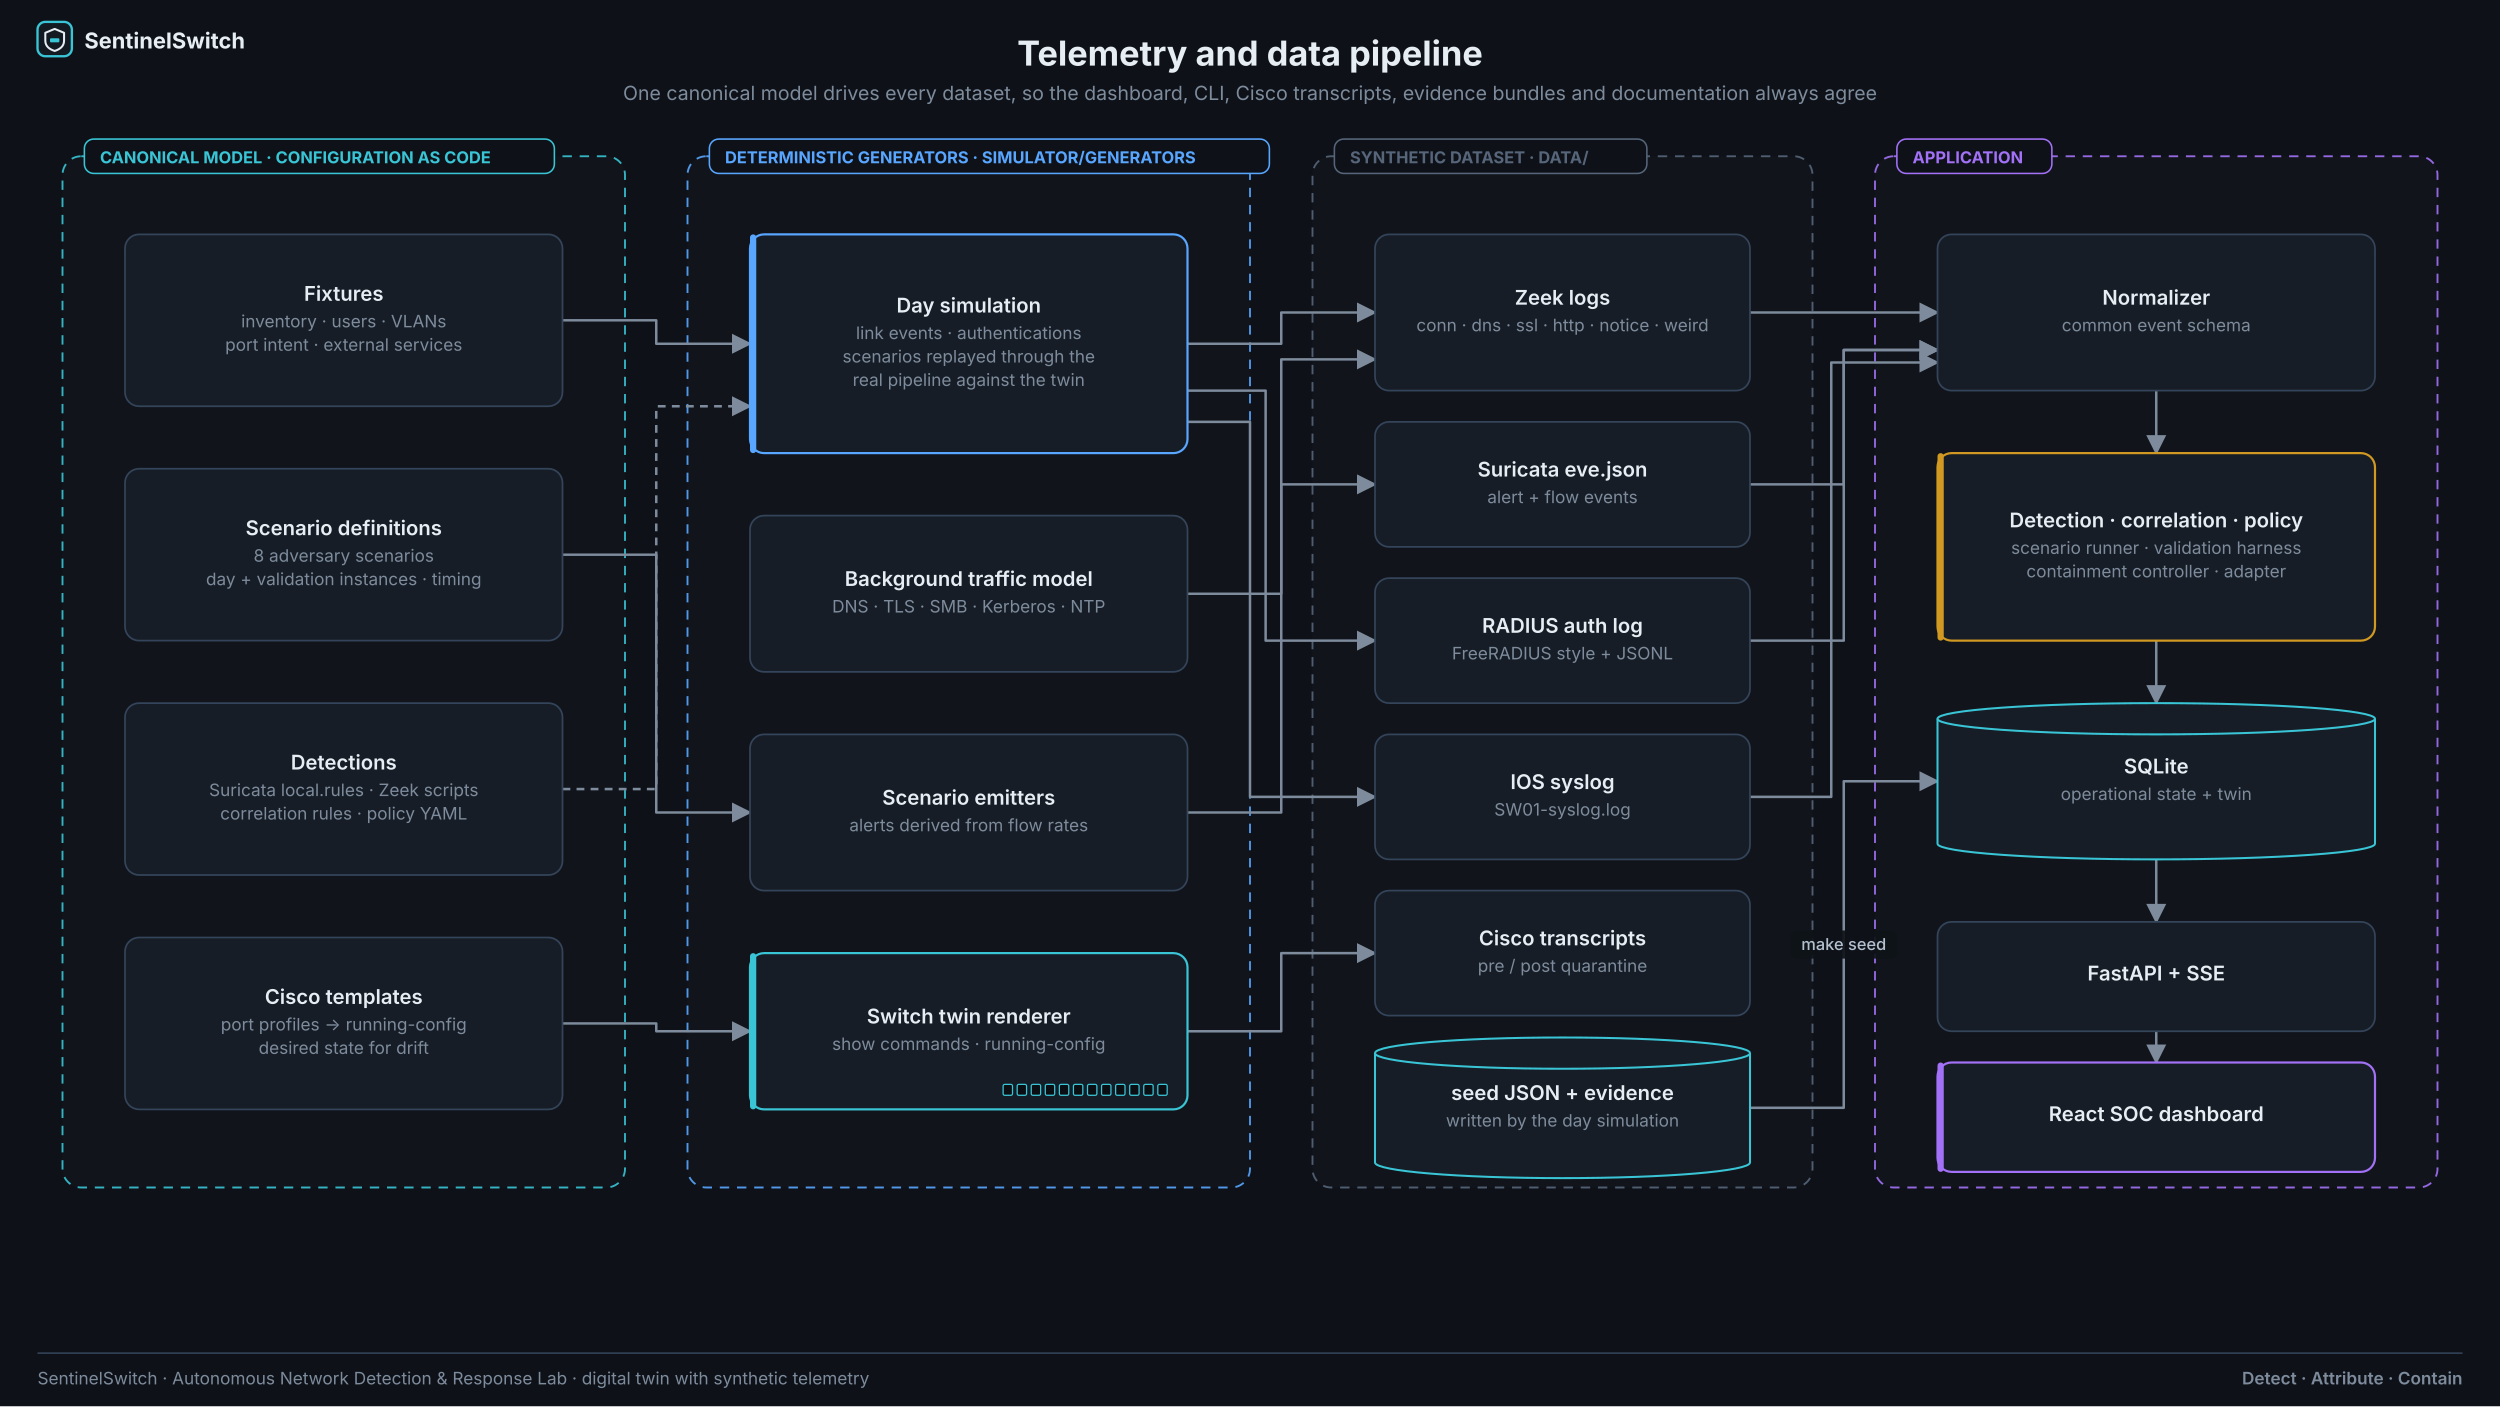
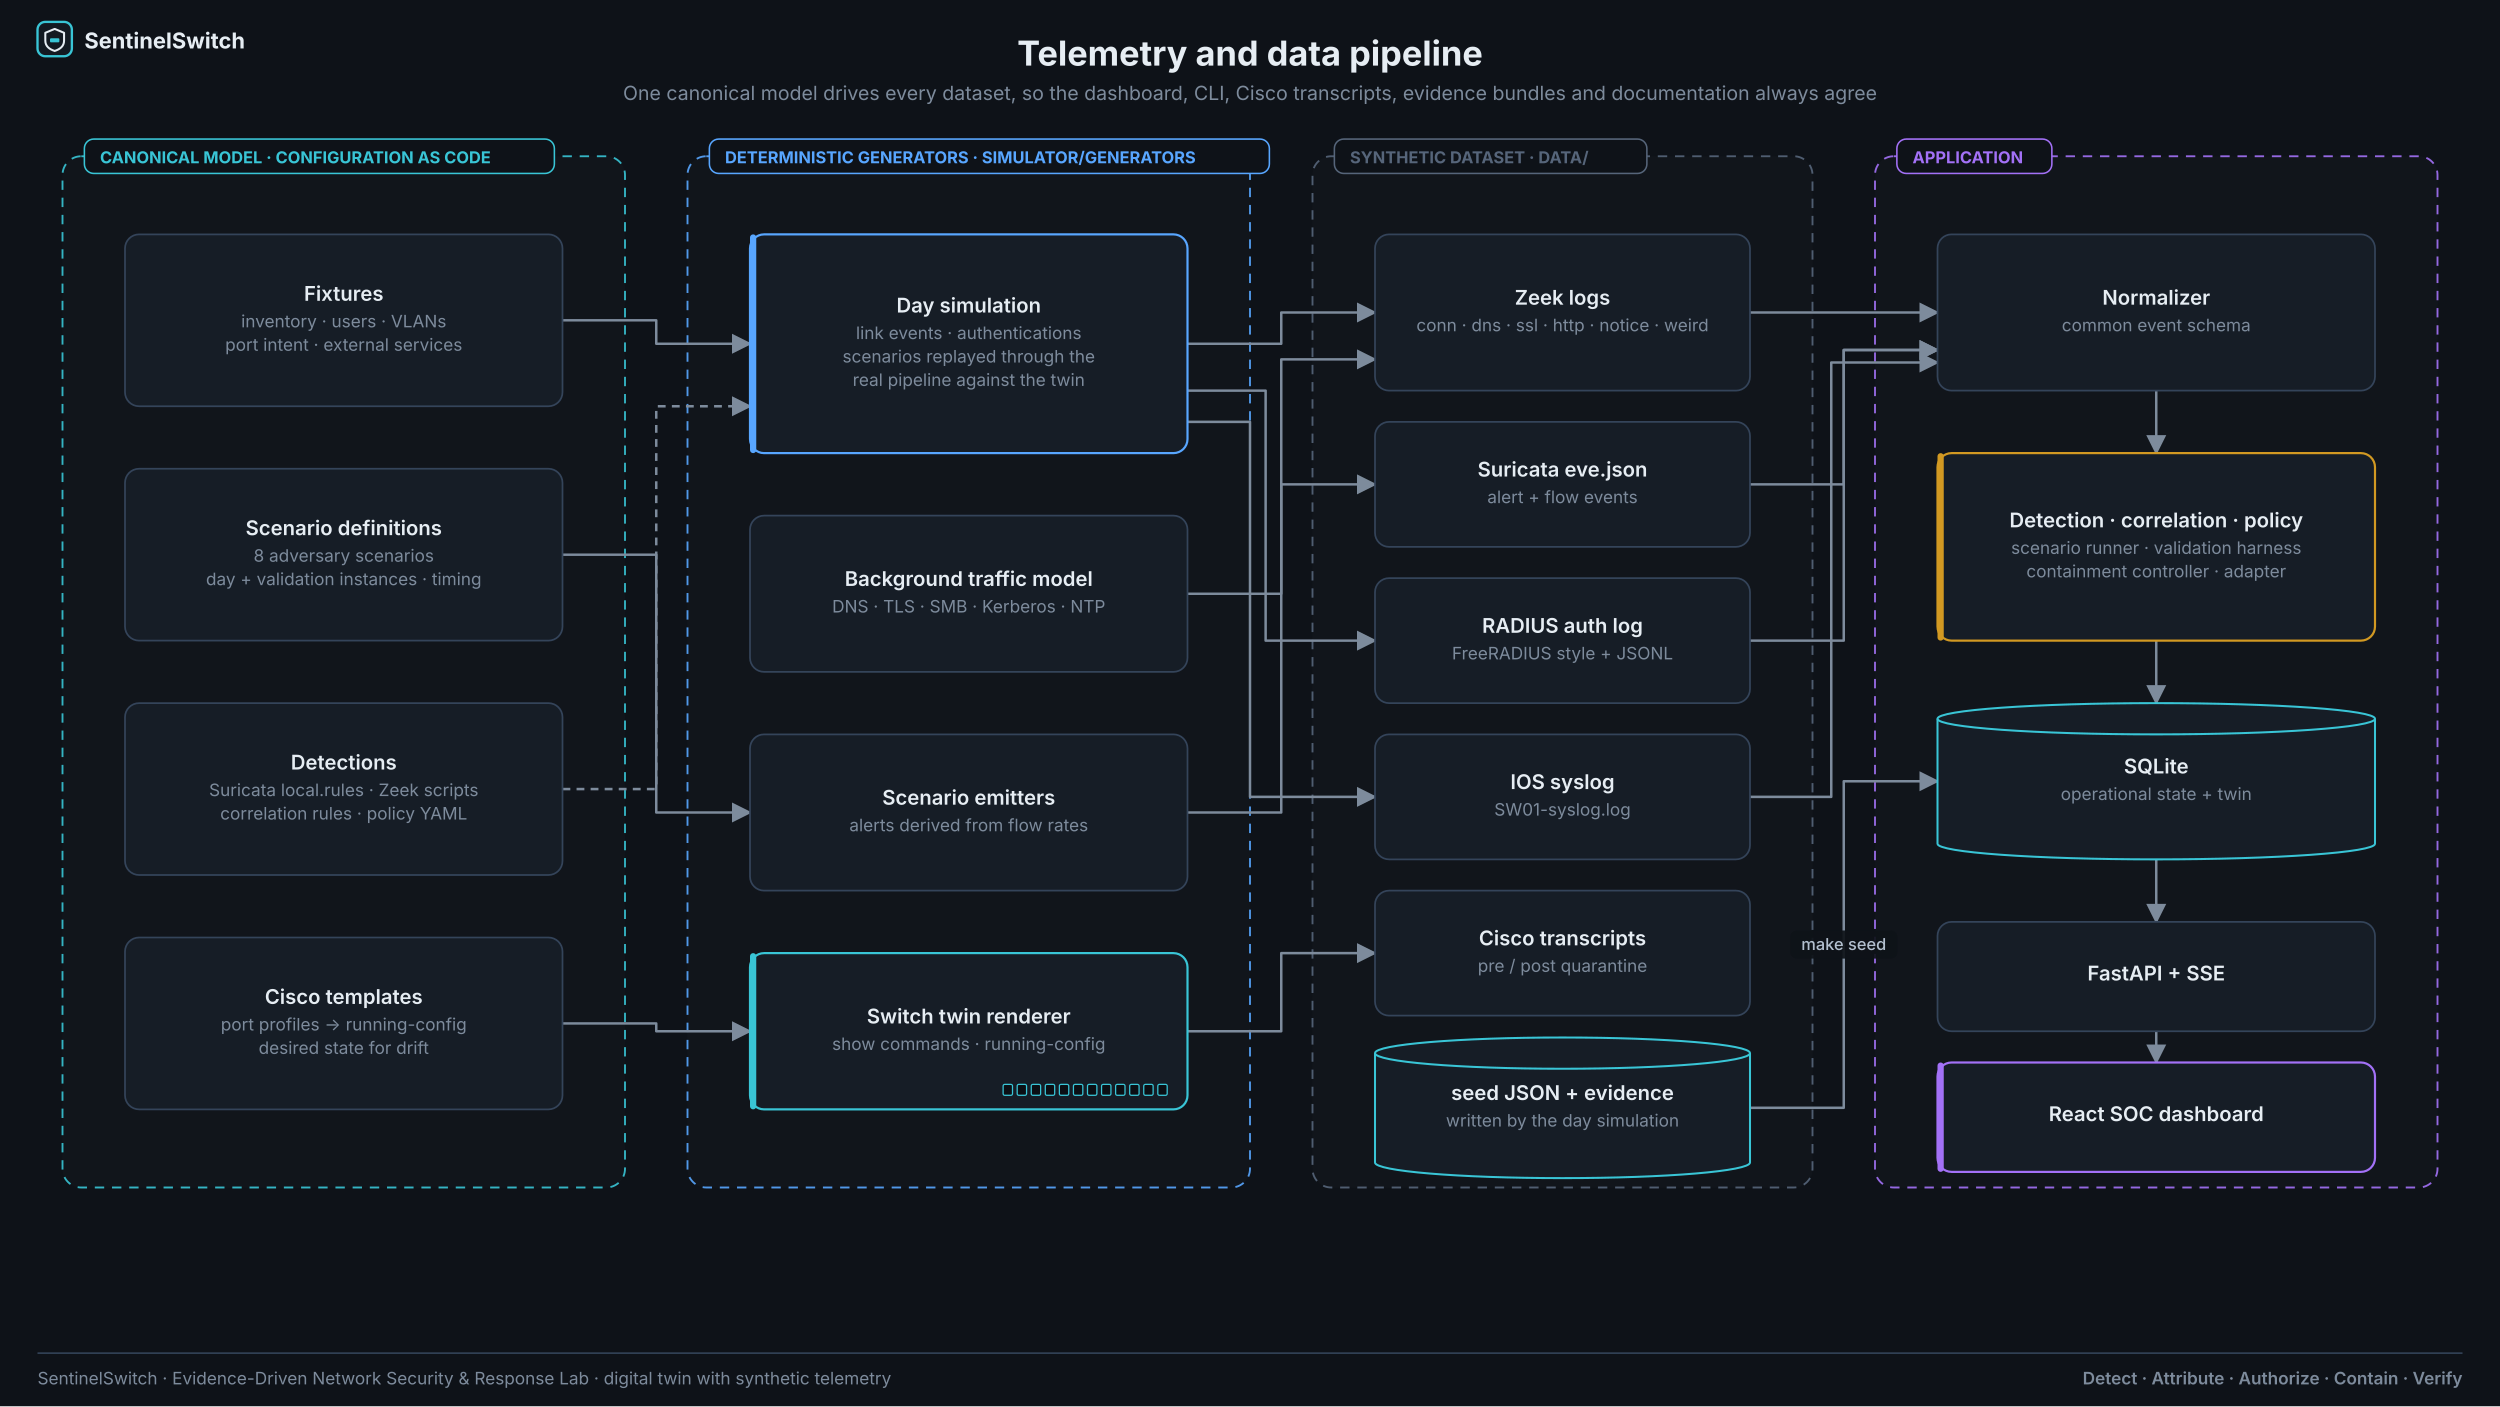
<svg xmlns="http://www.w3.org/2000/svg" width="1600" height="900" viewBox="0 0 1600 900" font-family="-apple-system, BlinkMacSystemFont, 'Inter', 'Segoe UI', Roboto, 'Helvetica Neue', Arial, sans-serif">
  <defs>
    <marker id="arrow-7d8b9c" viewBox="0 0 10 10" refX="9" refY="5" markerWidth="8" markerHeight="8" orient="auto-start-reverse">
      <path d="M0,0 L10,5 L0,10 z" fill="#7d8b9c" />
-     </marker>
-     <marker id="arrow-f85149" viewBox="0 0 10 10" refX="9" refY="5" markerWidth="8" markerHeight="8" orient="auto-start-reverse">
-       <path d="M0,0 L10,5 L0,10 z" fill="#f85149" />
-     </marker>
-     <marker id="arrow-3fb950" viewBox="0 0 10 10" refX="9" refY="5" markerWidth="8" markerHeight="8" orient="auto-start-reverse">
-       <path d="M0,0 L10,5 L0,10 z" fill="#3fb950" />
-     </marker>
-     <marker id="arrow-d29922" viewBox="0 0 10 10" refX="9" refY="5" markerWidth="8" markerHeight="8" orient="auto-start-reverse">
-       <path d="M0,0 L10,5 L0,10 z" fill="#d29922" />
-     </marker>
-     <marker id="arrow-56657a" viewBox="0 0 10 10" refX="9" refY="5" markerWidth="8" markerHeight="8" orient="auto-start-reverse">
-       <path d="M0,0 L10,5 L0,10 z" fill="#56657a" />
-     </marker>
-     <marker id="arrow-a371f7" viewBox="0 0 10 10" refX="9" refY="5" markerWidth="8" markerHeight="8" orient="auto-start-reverse">
-       <path d="M0,0 L10,5 L0,10 z" fill="#a371f7" />
-     </marker>
-     <marker id="arrow-58a6ff" viewBox="0 0 10 10" refX="9" refY="5" markerWidth="8" markerHeight="8" orient="auto-start-reverse">
-       <path d="M0,0 L10,5 L0,10 z" fill="#58a6ff" />
    </marker>
  </defs>
  <rect width="1600" height="900" fill="#0e1218" />
  <g transform="translate(24,14)">
    <rect x="0" y="0" width="22" height="22" rx="5" fill="#131a22" stroke="#39c5d6" stroke-width="1.5" />
    <path d="M11 4.5 L17 7 V12 C17 15.5 14.5 17.5 11 18.6 C7.5 17.5 5 15.5 5 12 V7 Z" fill="none" stroke="#e6edf3" stroke-width="1.3" stroke-linejoin="round" />
    <rect x="8" y="10.5" width="6" height="2.6" rx="0.6" fill="#39c5d6" />
  </g>
  <text x="54.0" y="31.0" font-family="-apple-system, BlinkMacSystemFont, 'Inter', 'Segoe UI', Roboto, 'Helvetica Neue', Arial, sans-serif" font-size="14" font-weight="700" fill="#e6edf3" text-anchor="start" opacity="1.0">SentinelSwitch</text>
  <text x="800.0" y="42.0" font-family="-apple-system, BlinkMacSystemFont, 'Inter', 'Segoe UI', Roboto, 'Helvetica Neue', Arial, sans-serif" font-size="22" font-weight="700" fill="#e6edf3" text-anchor="middle" opacity="1.0">Telemetry and data pipeline</text>
  <text x="800.0" y="64.0" font-family="-apple-system, BlinkMacSystemFont, 'Inter', 'Segoe UI', Roboto, 'Helvetica Neue', Arial, sans-serif" font-size="12.5" font-weight="400" fill="#7d8b9c" text-anchor="middle" opacity="1.0">One canonical model drives every dataset, so the dashboard, CLI, Cisco transcripts, evidence bundles and documentation always agree</text>
  <rect x="40.0" y="100.0" width="360.0" height="660.0" rx="12" fill="rgba(255,255,255,0.015)" stroke="#39c5d6" stroke-width="1.2" stroke-dasharray="6 5" opacity="0.9" />
  <rect x="54.0" y="89.0" width="300.8" height="22.0" rx="6" fill="#0e1218" stroke="#39c5d6" stroke-width="1" opacity="1.0" />
  <text x="64.0" y="104.5" font-family="-apple-system, BlinkMacSystemFont, 'Inter', 'Segoe UI', Roboto, 'Helvetica Neue', Arial, sans-serif" font-size="10.5" font-weight="700" fill="#39c5d6" text-anchor="start" opacity="1.0">CANONICAL MODEL · CONFIGURATION AS CODE</text>
  <rect x="440.0" y="100.0" width="360.0" height="660.0" rx="12" fill="rgba(255,255,255,0.015)" stroke="#58a6ff" stroke-width="1.2" stroke-dasharray="6 5" opacity="0.9" />
  <rect x="454.0" y="89.0" width="358.4" height="22.0" rx="6" fill="#0e1218" stroke="#58a6ff" stroke-width="1" opacity="1.0" />
  <text x="464.0" y="104.5" font-family="-apple-system, BlinkMacSystemFont, 'Inter', 'Segoe UI', Roboto, 'Helvetica Neue', Arial, sans-serif" font-size="10.5" font-weight="700" fill="#58a6ff" text-anchor="start" opacity="1.0">DETERMINISTIC GENERATORS · SIMULATOR/GENERATORS</text>
  <rect x="840.0" y="100.0" width="320.0" height="660.0" rx="12" fill="rgba(255,255,255,0.015)" stroke="#56657a" stroke-width="1.2" stroke-dasharray="6 5" opacity="0.9" />
  <rect x="854.0" y="89.0" width="200.0" height="22.0" rx="6" fill="#0e1218" stroke="#56657a" stroke-width="1" opacity="1.0" />
  <text x="864.0" y="104.5" font-family="-apple-system, BlinkMacSystemFont, 'Inter', 'Segoe UI', Roboto, 'Helvetica Neue', Arial, sans-serif" font-size="10.5" font-weight="700" fill="#56657a" text-anchor="start" opacity="1.0">SYNTHETIC DATASET · DATA/</text>
  <rect x="1200.0" y="100.0" width="360.0" height="660.0" rx="12" fill="rgba(255,255,255,0.015)" stroke="#a371f7" stroke-width="1.2" stroke-dasharray="6 5" opacity="0.9" />
  <rect x="1214.0" y="89.0" width="99.2" height="22.0" rx="6" fill="#0e1218" stroke="#a371f7" stroke-width="1" opacity="1.0" />
  <text x="1224.0" y="104.5" font-family="-apple-system, BlinkMacSystemFont, 'Inter', 'Segoe UI', Roboto, 'Helvetica Neue', Arial, sans-serif" font-size="10.5" font-weight="700" fill="#a371f7" text-anchor="start" opacity="1.0">APPLICATION</text>
  <path d="M360.0,205.0 L420.0,205.0 L420.0,220.0 L480.0,220.0" fill="none" stroke="#7d8b9c" stroke-width="1.6" marker-end="url(#arrow-7d8b9c)" stroke-linejoin="round" />
  <path d="M360.0,355.0 L420.0,355.0 L420.0,520.0 L480.0,520.0" fill="none" stroke="#7d8b9c" stroke-width="1.6" marker-end="url(#arrow-7d8b9c)" stroke-linejoin="round" />
  <path d="M360.0,505.0 L420.0,505.0 L420.0,260.0 L480.0,260.0" fill="none" stroke="#7d8b9c" stroke-width="1.6" stroke-dasharray="5 4" marker-end="url(#arrow-7d8b9c)" stroke-linejoin="round" />
  <path d="M360.0,655.0 L420.0,655.0 L420.0,660.0 L480.0,660.0" fill="none" stroke="#7d8b9c" stroke-width="1.6" marker-end="url(#arrow-7d8b9c)" stroke-linejoin="round" />
  <path d="M760.0,220.0 L820.0,220.0 L820.0,200.0 L880.0,200.0" fill="none" stroke="#7d8b9c" stroke-width="1.6" marker-end="url(#arrow-7d8b9c)" stroke-linejoin="round" />
  <path d="M760.0,380.0 L820.0,380.0 L820.0,230.0 L880.0,230.0" fill="none" stroke="#7d8b9c" stroke-width="1.6" marker-end="url(#arrow-7d8b9c)" stroke-linejoin="round" />
  <path d="M760.0,520.0 L820.0,520.0 L820.0,310.0 L880.0,310.0" fill="none" stroke="#7d8b9c" stroke-width="1.6" marker-end="url(#arrow-7d8b9c)" stroke-linejoin="round" />
  <path d="M760.0,250.0 L810.0,250.0 L810.0,410.0 L880.0,410.0" fill="none" stroke="#7d8b9c" stroke-width="1.6" marker-end="url(#arrow-7d8b9c)" stroke-linejoin="round" />
  <path d="M760.0,270.0 L800.0,270.0 L800.0,510.0 L880.0,510.0" fill="none" stroke="#7d8b9c" stroke-width="1.6" marker-end="url(#arrow-7d8b9c)" stroke-linejoin="round" />
  <path d="M760.0,660.0 L820.0,660.0 L820.0,610.0 L880.0,610.0" fill="none" stroke="#7d8b9c" stroke-width="1.6" marker-end="url(#arrow-7d8b9c)" stroke-linejoin="round" />
  <path d="M1120.0,200.0 L1240.0,200.0" fill="none" stroke="#7d8b9c" stroke-width="1.6" marker-end="url(#arrow-7d8b9c)" stroke-linejoin="round" />
  <path d="M1120.0,310.0 L1180.0,310.0 L1180.0,224.0 L1240.0,224.0" fill="none" stroke="#7d8b9c" stroke-width="1.6" marker-end="url(#arrow-7d8b9c)" stroke-linejoin="round" />
  <path d="M1120.0,410.0 L1180.0,410.0 L1180.0,224.0 L1240.0,224.0" fill="none" stroke="#7d8b9c" stroke-width="1.6" marker-end="url(#arrow-7d8b9c)" stroke-linejoin="round" />
  <path d="M1120.0,510.0 L1172.0,510.0 L1172.0,232.0 L1240.0,232.0" fill="none" stroke="#7d8b9c" stroke-width="1.6" marker-end="url(#arrow-7d8b9c)" stroke-linejoin="round" />
  <path d="M1380.0,250.0 L1380.0,290.0" fill="none" stroke="#7d8b9c" stroke-width="1.6" marker-end="url(#arrow-7d8b9c)" stroke-linejoin="round" />
  <path d="M1120.0,709.0 L1180.0,709.0 L1180.0,500.0 L1240.0,500.0" fill="none" stroke="#7d8b9c" stroke-width="1.6" marker-end="url(#arrow-7d8b9c)" stroke-linejoin="round" />
  <rect x="1145.7" y="595.5" width="68.7" height="18.0" rx="4" fill="#0e1218" stroke="none" stroke-width="0" opacity="0.92" />
  <text x="1180.0" y="608.0" font-family="-apple-system, BlinkMacSystemFont, 'Inter', 'Segoe UI', Roboto, 'Helvetica Neue', Arial, sans-serif" font-size="10.5" font-weight="500" fill="#b3c0cf" text-anchor="middle" opacity="1.0">make seed</text>
  <path d="M1380.0,410.0 L1380.0,450.0" fill="none" stroke="#7d8b9c" stroke-width="1.6" marker-end="url(#arrow-7d8b9c)" stroke-linejoin="round" />
  <path d="M1380.0,550.0 L1380.0,590.0" fill="none" stroke="#7d8b9c" stroke-width="1.6" marker-end="url(#arrow-7d8b9c)" stroke-linejoin="round" />
  <path d="M1380.0,660.0 L1380.0,680.0" fill="none" stroke="#7d8b9c" stroke-width="1.6" marker-end="url(#arrow-7d8b9c)" stroke-linejoin="round" />
  <rect x="80.0" y="150.0" width="280.0" height="110.0" rx="9" fill="#161d26" stroke="#34445a" stroke-width="1.1" opacity="1.0" />
  <text x="220.0" y="192.5" font-family="-apple-system, BlinkMacSystemFont, 'Inter', 'Segoe UI', Roboto, 'Helvetica Neue', Arial, sans-serif" font-size="13" font-weight="600" fill="#e6edf3" text-anchor="middle" opacity="1.0">Fixtures</text>
  <text x="220.0" y="209.5" font-family="-apple-system, BlinkMacSystemFont, 'Inter', 'Segoe UI', Roboto, 'Helvetica Neue', Arial, sans-serif" font-size="11" font-weight="400" fill="#7d8b9c" text-anchor="middle" opacity="1.0">inventory · users · VLANs</text>
  <text x="220.0" y="224.5" font-family="-apple-system, BlinkMacSystemFont, 'Inter', 'Segoe UI', Roboto, 'Helvetica Neue', Arial, sans-serif" font-size="11" font-weight="400" fill="#7d8b9c" text-anchor="middle" opacity="1.0">port intent · external services</text>
  <rect x="80.0" y="300.0" width="280.0" height="110.0" rx="9" fill="#161d26" stroke="#34445a" stroke-width="1.1" opacity="1.0" />
  <text x="220.0" y="342.5" font-family="-apple-system, BlinkMacSystemFont, 'Inter', 'Segoe UI', Roboto, 'Helvetica Neue', Arial, sans-serif" font-size="13" font-weight="600" fill="#e6edf3" text-anchor="middle" opacity="1.0">Scenario definitions</text>
  <text x="220.0" y="359.5" font-family="-apple-system, BlinkMacSystemFont, 'Inter', 'Segoe UI', Roboto, 'Helvetica Neue', Arial, sans-serif" font-size="11" font-weight="400" fill="#7d8b9c" text-anchor="middle" opacity="1.0">8 adversary scenarios</text>
  <text x="220.0" y="374.5" font-family="-apple-system, BlinkMacSystemFont, 'Inter', 'Segoe UI', Roboto, 'Helvetica Neue', Arial, sans-serif" font-size="11" font-weight="400" fill="#7d8b9c" text-anchor="middle" opacity="1.0">day + validation instances · timing</text>
  <rect x="80.0" y="450.0" width="280.0" height="110.0" rx="9" fill="#161d26" stroke="#34445a" stroke-width="1.1" opacity="1.0" />
  <text x="220.0" y="492.5" font-family="-apple-system, BlinkMacSystemFont, 'Inter', 'Segoe UI', Roboto, 'Helvetica Neue', Arial, sans-serif" font-size="13" font-weight="600" fill="#e6edf3" text-anchor="middle" opacity="1.0">Detections</text>
  <text x="220.0" y="509.5" font-family="-apple-system, BlinkMacSystemFont, 'Inter', 'Segoe UI', Roboto, 'Helvetica Neue', Arial, sans-serif" font-size="11" font-weight="400" fill="#7d8b9c" text-anchor="middle" opacity="1.0">Suricata local.rules · Zeek scripts</text>
  <text x="220.0" y="524.5" font-family="-apple-system, BlinkMacSystemFont, 'Inter', 'Segoe UI', Roboto, 'Helvetica Neue', Arial, sans-serif" font-size="11" font-weight="400" fill="#7d8b9c" text-anchor="middle" opacity="1.0">correlation rules · policy YAML</text>
  <rect x="80.0" y="600.0" width="280.0" height="110.0" rx="9" fill="#161d26" stroke="#34445a" stroke-width="1.1" opacity="1.0" />
  <text x="220.0" y="642.5" font-family="-apple-system, BlinkMacSystemFont, 'Inter', 'Segoe UI', Roboto, 'Helvetica Neue', Arial, sans-serif" font-size="13" font-weight="600" fill="#e6edf3" text-anchor="middle" opacity="1.0">Cisco templates</text>
  <text x="220.0" y="659.5" font-family="-apple-system, BlinkMacSystemFont, 'Inter', 'Segoe UI', Roboto, 'Helvetica Neue', Arial, sans-serif" font-size="11" font-weight="400" fill="#7d8b9c" text-anchor="middle" opacity="1.0">port profiles → running-config</text>
  <text x="220.0" y="674.5" font-family="-apple-system, BlinkMacSystemFont, 'Inter', 'Segoe UI', Roboto, 'Helvetica Neue', Arial, sans-serif" font-size="11" font-weight="400" fill="#7d8b9c" text-anchor="middle" opacity="1.0">desired state for drift</text>
  <rect x="480.0" y="150.0" width="280.0" height="140.0" rx="9" fill="#161d26" stroke="#58a6ff" stroke-width="1.4" opacity="1.0" />
  <rect x="480.0" y="150.0" width="4" height="140.0" rx="2" fill="#58a6ff" />
  <text x="620.0" y="200.0" font-family="-apple-system, BlinkMacSystemFont, 'Inter', 'Segoe UI', Roboto, 'Helvetica Neue', Arial, sans-serif" font-size="13" font-weight="600" fill="#e6edf3" text-anchor="middle" opacity="1.0">Day simulation</text>
  <text x="620.0" y="217.0" font-family="-apple-system, BlinkMacSystemFont, 'Inter', 'Segoe UI', Roboto, 'Helvetica Neue', Arial, sans-serif" font-size="11" font-weight="400" fill="#7d8b9c" text-anchor="middle" opacity="1.0">link events · authentications</text>
  <text x="620.0" y="232.0" font-family="-apple-system, BlinkMacSystemFont, 'Inter', 'Segoe UI', Roboto, 'Helvetica Neue', Arial, sans-serif" font-size="11" font-weight="400" fill="#7d8b9c" text-anchor="middle" opacity="1.0">scenarios replayed through the</text>
  <text x="620.0" y="247.0" font-family="-apple-system, BlinkMacSystemFont, 'Inter', 'Segoe UI', Roboto, 'Helvetica Neue', Arial, sans-serif" font-size="11" font-weight="400" fill="#7d8b9c" text-anchor="middle" opacity="1.0">real pipeline against the twin</text>
  <rect x="480.0" y="330.0" width="280.0" height="100.0" rx="9" fill="#161d26" stroke="#34445a" stroke-width="1.1" opacity="1.0" />
  <text x="620.0" y="375.0" font-family="-apple-system, BlinkMacSystemFont, 'Inter', 'Segoe UI', Roboto, 'Helvetica Neue', Arial, sans-serif" font-size="13" font-weight="600" fill="#e6edf3" text-anchor="middle" opacity="1.0">Background traffic model</text>
  <text x="620.0" y="392.0" font-family="-apple-system, BlinkMacSystemFont, 'Inter', 'Segoe UI', Roboto, 'Helvetica Neue', Arial, sans-serif" font-size="11" font-weight="400" fill="#7d8b9c" text-anchor="middle" opacity="1.0">DNS · TLS · SMB · Kerberos · NTP</text>
  <rect x="480.0" y="470.0" width="280.0" height="100.0" rx="9" fill="#161d26" stroke="#34445a" stroke-width="1.1" opacity="1.0" />
  <text x="620.0" y="515.0" font-family="-apple-system, BlinkMacSystemFont, 'Inter', 'Segoe UI', Roboto, 'Helvetica Neue', Arial, sans-serif" font-size="13" font-weight="600" fill="#e6edf3" text-anchor="middle" opacity="1.0">Scenario emitters</text>
  <text x="620.0" y="532.0" font-family="-apple-system, BlinkMacSystemFont, 'Inter', 'Segoe UI', Roboto, 'Helvetica Neue', Arial, sans-serif" font-size="11" font-weight="400" fill="#7d8b9c" text-anchor="middle" opacity="1.0">alerts derived from flow rates</text>
  <rect x="480.0" y="610.0" width="280.0" height="100.0" rx="9" fill="#161d26" stroke="#39c5d6" stroke-width="1.4" opacity="1.0" />
  <rect x="480.0" y="610.0" width="4" height="100.0" rx="2" fill="#39c5d6" />
  <rect x="642.0" y="694.0" width="6" height="7" rx="1" fill="#0b0f14" stroke="#39c5d6" stroke-width="0.8" />
  <rect x="651.0" y="694.0" width="6" height="7" rx="1" fill="#0b0f14" stroke="#39c5d6" stroke-width="0.8" />
  <rect x="660.0" y="694.0" width="6" height="7" rx="1" fill="#0b0f14" stroke="#39c5d6" stroke-width="0.8" />
  <rect x="669.0" y="694.0" width="6" height="7" rx="1" fill="#0b0f14" stroke="#39c5d6" stroke-width="0.8" />
  <rect x="678.0" y="694.0" width="6" height="7" rx="1" fill="#0b0f14" stroke="#39c5d6" stroke-width="0.8" />
  <rect x="687.0" y="694.0" width="6" height="7" rx="1" fill="#0b0f14" stroke="#39c5d6" stroke-width="0.8" />
  <rect x="696.0" y="694.0" width="6" height="7" rx="1" fill="#0b0f14" stroke="#39c5d6" stroke-width="0.8" />
  <rect x="705.0" y="694.0" width="6" height="7" rx="1" fill="#0b0f14" stroke="#39c5d6" stroke-width="0.8" />
  <rect x="714.0" y="694.0" width="6" height="7" rx="1" fill="#0b0f14" stroke="#39c5d6" stroke-width="0.8" />
  <rect x="723.0" y="694.0" width="6" height="7" rx="1" fill="#0b0f14" stroke="#39c5d6" stroke-width="0.8" />
  <rect x="732.0" y="694.0" width="6" height="7" rx="1" fill="#0b0f14" stroke="#39c5d6" stroke-width="0.8" />
  <rect x="741.0" y="694.0" width="6" height="7" rx="1" fill="#0b0f14" stroke="#39c5d6" stroke-width="0.8" />
  <text x="620.0" y="655.0" font-family="-apple-system, BlinkMacSystemFont, 'Inter', 'Segoe UI', Roboto, 'Helvetica Neue', Arial, sans-serif" font-size="13" font-weight="600" fill="#e6edf3" text-anchor="middle" opacity="1.0">Switch twin renderer</text>
  <text x="620.0" y="672.0" font-family="-apple-system, BlinkMacSystemFont, 'Inter', 'Segoe UI', Roboto, 'Helvetica Neue', Arial, sans-serif" font-size="11" font-weight="400" fill="#7d8b9c" text-anchor="middle" opacity="1.0">show commands · running-config</text>
  <rect x="880.0" y="150.0" width="240.0" height="100.0" rx="9" fill="#161d26" stroke="#34445a" stroke-width="1.1" opacity="1.0" />
  <text x="1000.0" y="195.0" font-family="-apple-system, BlinkMacSystemFont, 'Inter', 'Segoe UI', Roboto, 'Helvetica Neue', Arial, sans-serif" font-size="13" font-weight="600" fill="#e6edf3" text-anchor="middle" opacity="1.0">Zeek logs</text>
  <text x="1000.0" y="212.0" font-family="-apple-system, BlinkMacSystemFont, 'Inter', 'Segoe UI', Roboto, 'Helvetica Neue', Arial, sans-serif" font-size="11" font-weight="400" fill="#7d8b9c" text-anchor="middle" opacity="1.0">conn · dns · ssl · http · notice · weird</text>
  <rect x="880.0" y="270.0" width="240.0" height="80.0" rx="9" fill="#161d26" stroke="#34445a" stroke-width="1.1" opacity="1.0" />
  <text x="1000.0" y="305.0" font-family="-apple-system, BlinkMacSystemFont, 'Inter', 'Segoe UI', Roboto, 'Helvetica Neue', Arial, sans-serif" font-size="13" font-weight="600" fill="#e6edf3" text-anchor="middle" opacity="1.0">Suricata eve.json</text>
  <text x="1000.0" y="322.0" font-family="-apple-system, BlinkMacSystemFont, 'Inter', 'Segoe UI', Roboto, 'Helvetica Neue', Arial, sans-serif" font-size="11" font-weight="400" fill="#7d8b9c" text-anchor="middle" opacity="1.0">alert + flow events</text>
  <rect x="880.0" y="370.0" width="240.0" height="80.0" rx="9" fill="#161d26" stroke="#34445a" stroke-width="1.1" opacity="1.0" />
  <text x="1000.0" y="405.0" font-family="-apple-system, BlinkMacSystemFont, 'Inter', 'Segoe UI', Roboto, 'Helvetica Neue', Arial, sans-serif" font-size="13" font-weight="600" fill="#e6edf3" text-anchor="middle" opacity="1.0">RADIUS auth log</text>
  <text x="1000.0" y="422.0" font-family="-apple-system, BlinkMacSystemFont, 'Inter', 'Segoe UI', Roboto, 'Helvetica Neue', Arial, sans-serif" font-size="11" font-weight="400" fill="#7d8b9c" text-anchor="middle" opacity="1.0">FreeRADIUS style + JSONL</text>
  <rect x="880.0" y="470.0" width="240.0" height="80.0" rx="9" fill="#161d26" stroke="#34445a" stroke-width="1.1" opacity="1.0" />
  <text x="1000.0" y="505.0" font-family="-apple-system, BlinkMacSystemFont, 'Inter', 'Segoe UI', Roboto, 'Helvetica Neue', Arial, sans-serif" font-size="13" font-weight="600" fill="#e6edf3" text-anchor="middle" opacity="1.0">IOS syslog</text>
  <text x="1000.0" y="522.0" font-family="-apple-system, BlinkMacSystemFont, 'Inter', 'Segoe UI', Roboto, 'Helvetica Neue', Arial, sans-serif" font-size="11" font-weight="400" fill="#7d8b9c" text-anchor="middle" opacity="1.0">SW01-syslog.log</text>
  <rect x="880.0" y="570.0" width="240.0" height="80.0" rx="9" fill="#161d26" stroke="#34445a" stroke-width="1.1" opacity="1.0" />
  <text x="1000.0" y="605.0" font-family="-apple-system, BlinkMacSystemFont, 'Inter', 'Segoe UI', Roboto, 'Helvetica Neue', Arial, sans-serif" font-size="13" font-weight="600" fill="#e6edf3" text-anchor="middle" opacity="1.0">Cisco transcripts</text>
  <text x="1000.0" y="622.0" font-family="-apple-system, BlinkMacSystemFont, 'Inter', 'Segoe UI', Roboto, 'Helvetica Neue', Arial, sans-serif" font-size="11" font-weight="400" fill="#7d8b9c" text-anchor="middle" opacity="1.0">pre / post quarantine</text>
  <path d="M880.0,674.0 a120.0,10 0 0 1 240.0,0 v70.0 a120.0,10 0 0 1 -240.0,0 z" fill="#161d26" stroke="#39c5d6" stroke-width="1.3" />
  <path d="M880.0,674.0 a120.0,10 0 0 0 240.0,0" fill="none" stroke="#39c5d6" stroke-width="1.3" />
  <text x="1000.0" y="704.0" font-family="-apple-system, BlinkMacSystemFont, 'Inter', 'Segoe UI', Roboto, 'Helvetica Neue', Arial, sans-serif" font-size="13" font-weight="600" fill="#e6edf3" text-anchor="middle" opacity="1.0">seed JSON + evidence</text>
  <text x="1000.0" y="721.0" font-family="-apple-system, BlinkMacSystemFont, 'Inter', 'Segoe UI', Roboto, 'Helvetica Neue', Arial, sans-serif" font-size="11" font-weight="400" fill="#7d8b9c" text-anchor="middle" opacity="1.0">written by the day simulation</text>
  <rect x="1240.0" y="150.0" width="280.0" height="100.0" rx="9" fill="#161d26" stroke="#34445a" stroke-width="1.1" opacity="1.0" />
  <text x="1380.0" y="195.0" font-family="-apple-system, BlinkMacSystemFont, 'Inter', 'Segoe UI', Roboto, 'Helvetica Neue', Arial, sans-serif" font-size="13" font-weight="600" fill="#e6edf3" text-anchor="middle" opacity="1.0">Normalizer</text>
  <text x="1380.0" y="212.0" font-family="-apple-system, BlinkMacSystemFont, 'Inter', 'Segoe UI', Roboto, 'Helvetica Neue', Arial, sans-serif" font-size="11" font-weight="400" fill="#7d8b9c" text-anchor="middle" opacity="1.0">common event schema</text>
  <rect x="1240.0" y="290.0" width="280.0" height="120.0" rx="9" fill="#161d26" stroke="#d29922" stroke-width="1.4" opacity="1.0" />
  <rect x="1240.0" y="290.0" width="4" height="120.0" rx="2" fill="#d29922" />
  <text x="1380.0" y="337.5" font-family="-apple-system, BlinkMacSystemFont, 'Inter', 'Segoe UI', Roboto, 'Helvetica Neue', Arial, sans-serif" font-size="13" font-weight="600" fill="#e6edf3" text-anchor="middle" opacity="1.0">Detection · correlation · policy</text>
  <text x="1380.0" y="354.5" font-family="-apple-system, BlinkMacSystemFont, 'Inter', 'Segoe UI', Roboto, 'Helvetica Neue', Arial, sans-serif" font-size="11" font-weight="400" fill="#7d8b9c" text-anchor="middle" opacity="1.0">scenario runner · validation harness</text>
  <text x="1380.0" y="369.5" font-family="-apple-system, BlinkMacSystemFont, 'Inter', 'Segoe UI', Roboto, 'Helvetica Neue', Arial, sans-serif" font-size="11" font-weight="400" fill="#7d8b9c" text-anchor="middle" opacity="1.0">containment controller · adapter</text>
  <path d="M1240.0,460.0 a140.0,10 0 0 1 280.0,0 v80.0 a140.0,10 0 0 1 -280.0,0 z" fill="#161d26" stroke="#39c5d6" stroke-width="1.3" />
  <path d="M1240.0,460.0 a140.0,10 0 0 0 280.0,0" fill="none" stroke="#39c5d6" stroke-width="1.3" />
  <text x="1380.0" y="495.0" font-family="-apple-system, BlinkMacSystemFont, 'Inter', 'Segoe UI', Roboto, 'Helvetica Neue', Arial, sans-serif" font-size="13" font-weight="600" fill="#e6edf3" text-anchor="middle" opacity="1.0">SQLite</text>
  <text x="1380.0" y="512.0" font-family="-apple-system, BlinkMacSystemFont, 'Inter', 'Segoe UI', Roboto, 'Helvetica Neue', Arial, sans-serif" font-size="11" font-weight="400" fill="#7d8b9c" text-anchor="middle" opacity="1.0">operational state + twin</text>
  <rect x="1240.0" y="590.0" width="280.0" height="70.0" rx="9" fill="#161d26" stroke="#34445a" stroke-width="1.1" opacity="1.0" />
  <text x="1380.0" y="627.5" font-family="-apple-system, BlinkMacSystemFont, 'Inter', 'Segoe UI', Roboto, 'Helvetica Neue', Arial, sans-serif" font-size="13" font-weight="600" fill="#e6edf3" text-anchor="middle" opacity="1.0">FastAPI + SSE</text>
  <rect x="1240.0" y="680.0" width="280.0" height="70.0" rx="9" fill="#161d26" stroke="#a371f7" stroke-width="1.4" opacity="1.0" />
  <rect x="1240.0" y="680.0" width="4" height="70.0" rx="2" fill="#a371f7" />
  <text x="1380.0" y="717.5" font-family="-apple-system, BlinkMacSystemFont, 'Inter', 'Segoe UI', Roboto, 'Helvetica Neue', Arial, sans-serif" font-size="13" font-weight="600" fill="#e6edf3" text-anchor="middle" opacity="1.0">React SOC dashboard</text>
  <line x1="24" y1="866" x2="1576" y2="866" stroke="#34445a" stroke-width="1" />
-   <text x="24.0" y="886.0" font-family="-apple-system, BlinkMacSystemFont, 'Inter', 'Segoe UI', Roboto, 'Helvetica Neue', Arial, sans-serif" font-size="11" font-weight="400" fill="#7d8b9c" text-anchor="start" opacity="1.0">SentinelSwitch · Autonomous Network Detection &amp; Response Lab · digital twin with synthetic telemetry</text>
-   <text x="1576.0" y="886.0" font-family="-apple-system, BlinkMacSystemFont, 'Inter', 'Segoe UI', Roboto, 'Helvetica Neue', Arial, sans-serif" font-size="11" font-weight="600" fill="#7d8b9c" text-anchor="end" opacity="1.0">Detect · Attribute · Contain</text>
+   <text x="24.0" y="886.0" font-family="-apple-system, BlinkMacSystemFont, 'Inter', 'Segoe UI', Roboto, 'Helvetica Neue', Arial, sans-serif" font-size="11" font-weight="400" fill="#7d8b9c" text-anchor="start" opacity="1.0">SentinelSwitch · Evidence-Driven Network Security &amp; Response Lab · digital twin with synthetic telemetry</text>
+   <text x="1576.0" y="886.0" font-family="-apple-system, BlinkMacSystemFont, 'Inter', 'Segoe UI', Roboto, 'Helvetica Neue', Arial, sans-serif" font-size="11" font-weight="600" fill="#7d8b9c" text-anchor="end" opacity="1.0">Detect · Attribute · Authorize · Contain · Verify</text>
</svg>
